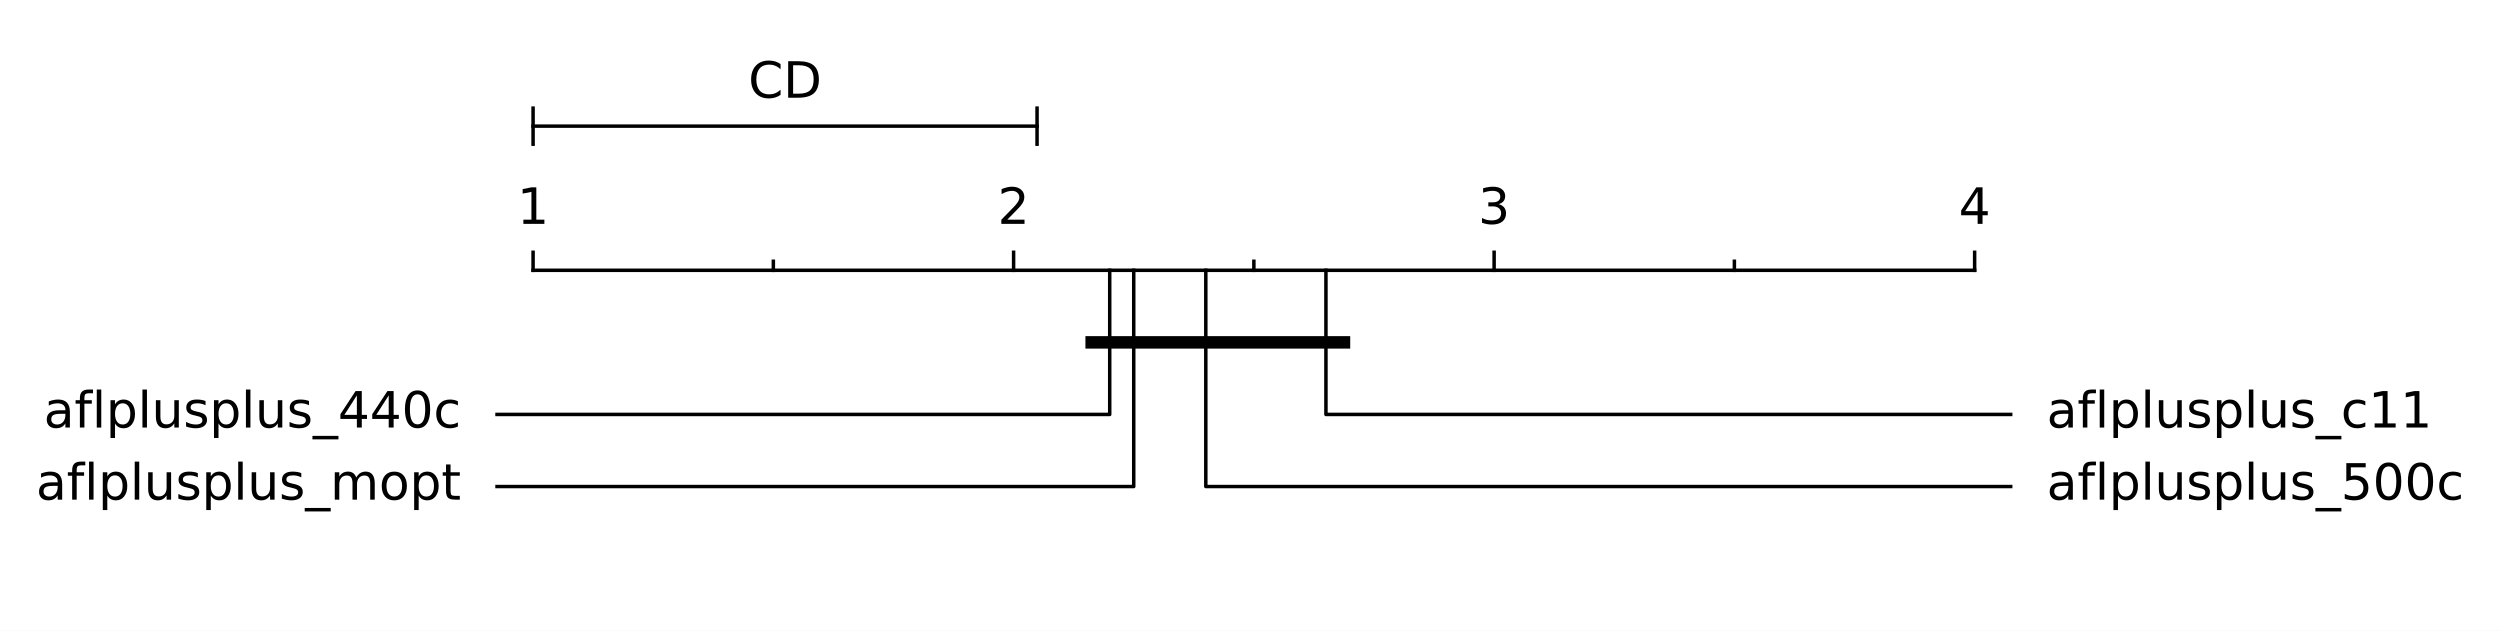
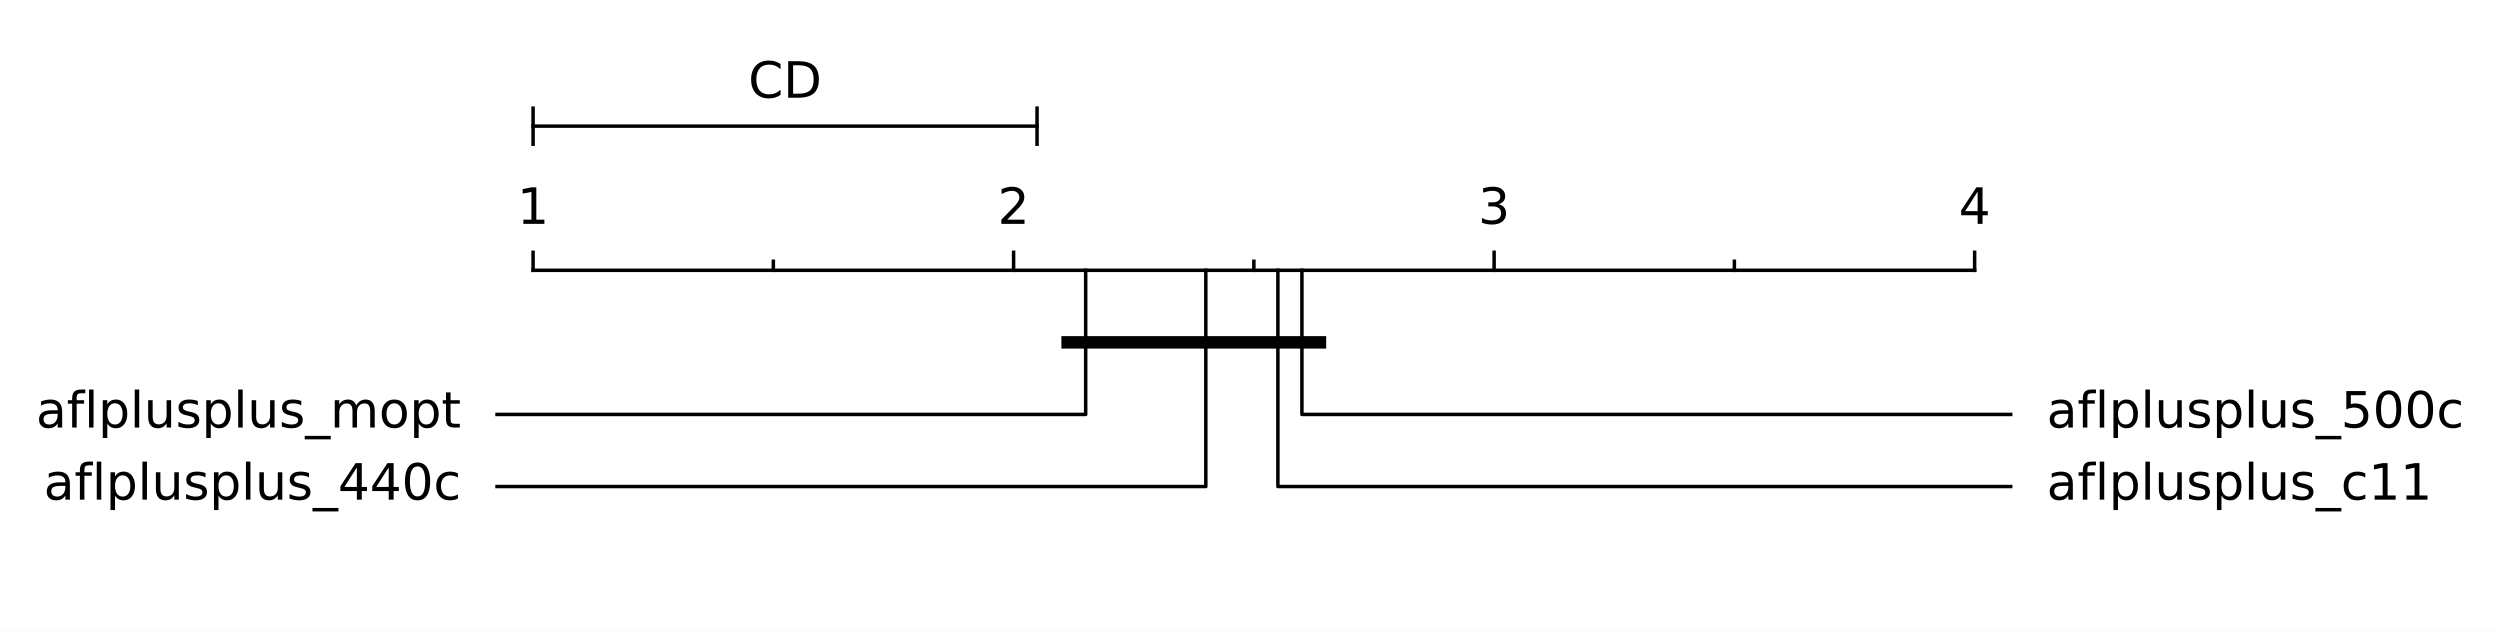
<svg xmlns="http://www.w3.org/2000/svg" xmlns:xlink="http://www.w3.org/1999/xlink" width="499.461pt" height="126pt" viewBox="0 0 499.461 126" version="1.1">
  <defs>
    <style type="text/css">*{stroke-linejoin: round; stroke-linecap: butt}</style>
  </defs>
  <g id="figure_1">
    <g id="patch_1">
      <path d="M 0 126  L 499.461 126  L 499.461 0  L 0 0  z " style="fill: #ffffff" />
    </g>
    <g id="axes_1">
      <g id="line2d_1">
-         <path d="M 34.502 7.2  L 466.502 118.8  " clip-path="url(#p030c149989)" style="fill: none; stroke: #ffffff; stroke-width: 1.5; stroke-linecap: square" />
+         <path d="M 34.502 7.2  L 466.502 118.8  " clip-path="url(#p42a8b08d6c)" style="fill: none; stroke: #ffffff; stroke-width: 1.5; stroke-linecap: square" />
      </g>
      <g id="line2d_2">
-         <path d="M 106.502 54  L 394.502 54  " clip-path="url(#p030c149989)" style="fill: none; stroke: #000000; stroke-width: 0.7; stroke-linecap: square" />
+         <path d="M 106.502 54  L 394.502 54  " clip-path="url(#p42a8b08d6c)" style="fill: none; stroke: #000000; stroke-width: 0.7; stroke-linecap: square" />
      </g>
      <g id="line2d_3">
-         <path d="M 106.502 50.4  L 106.502 54  " clip-path="url(#p030c149989)" style="fill: none; stroke: #000000; stroke-width: 0.7; stroke-linecap: square" />
+         <path d="M 106.502 50.4  L 106.502 54  " clip-path="url(#p42a8b08d6c)" style="fill: none; stroke: #000000; stroke-width: 0.7; stroke-linecap: square" />
      </g>
      <g id="line2d_4">
-         <path d="M 154.502 52.2  L 154.502 54  " clip-path="url(#p030c149989)" style="fill: none; stroke: #000000; stroke-width: 0.7; stroke-linecap: square" />
+         <path d="M 154.502 52.2  L 154.502 54  " clip-path="url(#p42a8b08d6c)" style="fill: none; stroke: #000000; stroke-width: 0.7; stroke-linecap: square" />
      </g>
      <g id="line2d_5">
-         <path d="M 202.502 50.4  L 202.502 54  " clip-path="url(#p030c149989)" style="fill: none; stroke: #000000; stroke-width: 0.7; stroke-linecap: square" />
+         <path d="M 202.502 50.4  L 202.502 54  " clip-path="url(#p42a8b08d6c)" style="fill: none; stroke: #000000; stroke-width: 0.7; stroke-linecap: square" />
      </g>
      <g id="line2d_6">
-         <path d="M 250.502 52.2  L 250.502 54  " clip-path="url(#p030c149989)" style="fill: none; stroke: #000000; stroke-width: 0.7; stroke-linecap: square" />
+         <path d="M 250.502 52.2  L 250.502 54  " clip-path="url(#p42a8b08d6c)" style="fill: none; stroke: #000000; stroke-width: 0.7; stroke-linecap: square" />
      </g>
      <g id="line2d_7">
-         <path d="M 298.502 50.4  L 298.502 54  " clip-path="url(#p030c149989)" style="fill: none; stroke: #000000; stroke-width: 0.7; stroke-linecap: square" />
+         <path d="M 298.502 50.4  L 298.502 54  " clip-path="url(#p42a8b08d6c)" style="fill: none; stroke: #000000; stroke-width: 0.7; stroke-linecap: square" />
      </g>
      <g id="line2d_8">
-         <path d="M 346.502 52.2  L 346.502 54  " clip-path="url(#p030c149989)" style="fill: none; stroke: #000000; stroke-width: 0.7; stroke-linecap: square" />
+         <path d="M 346.502 52.2  L 346.502 54  " clip-path="url(#p42a8b08d6c)" style="fill: none; stroke: #000000; stroke-width: 0.7; stroke-linecap: square" />
      </g>
      <g id="line2d_9">
-         <path d="M 394.502 50.4  L 394.502 54  " clip-path="url(#p030c149989)" style="fill: none; stroke: #000000; stroke-width: 0.7; stroke-linecap: square" />
+         <path d="M 394.502 50.4  L 394.502 54  " clip-path="url(#p42a8b08d6c)" style="fill: none; stroke: #000000; stroke-width: 0.7; stroke-linecap: square" />
      </g>
      <g id="line2d_10">
-         <path d="M 221.702 54  L 221.702 82.8  L 99.302 82.8  " clip-path="url(#p030c149989)" style="fill: none; stroke: #000000; stroke-width: 0.7; stroke-linecap: square" />
+         <path d="M 216.902 54  L 216.902 82.8  L 99.302 82.8  " clip-path="url(#p42a8b08d6c)" style="fill: none; stroke: #000000; stroke-width: 0.7; stroke-linecap: square" />
      </g>
      <g id="line2d_11">
-         <path d="M 226.502 54  L 226.502 97.2  L 99.302 97.2  " clip-path="url(#p030c149989)" style="fill: none; stroke: #000000; stroke-width: 0.7; stroke-linecap: square" />
+         <path d="M 240.902 54  L 240.902 97.2  L 99.302 97.2  " clip-path="url(#p42a8b08d6c)" style="fill: none; stroke: #000000; stroke-width: 0.7; stroke-linecap: square" />
      </g>
      <g id="line2d_12">
-         <path d="M 240.902 54  L 240.902 97.2  L 401.702 97.2  " clip-path="url(#p030c149989)" style="fill: none; stroke: #000000; stroke-width: 0.7; stroke-linecap: square" />
+         <path d="M 255.302 54  L 255.302 97.2  L 401.702 97.2  " clip-path="url(#p42a8b08d6c)" style="fill: none; stroke: #000000; stroke-width: 0.7; stroke-linecap: square" />
      </g>
      <g id="line2d_13">
-         <path d="M 264.902 54  L 264.902 82.8  L 401.702 82.8  " clip-path="url(#p030c149989)" style="fill: none; stroke: #000000; stroke-width: 0.7; stroke-linecap: square" />
+         <path d="M 260.102 54  L 260.102 82.8  L 401.702 82.8  " clip-path="url(#p42a8b08d6c)" style="fill: none; stroke: #000000; stroke-width: 0.7; stroke-linecap: square" />
      </g>
      <g id="line2d_14">
-         <path d="M 106.502 25.2  L 207.187 25.2  " clip-path="url(#p030c149989)" style="fill: none; stroke: #000000; stroke-width: 0.7; stroke-linecap: square" />
+         <path d="M 106.502 25.2  L 207.187 25.2  " clip-path="url(#p42a8b08d6c)" style="fill: none; stroke: #000000; stroke-width: 0.7; stroke-linecap: square" />
      </g>
      <g id="line2d_15">
-         <path d="M 106.502 28.8  L 106.502 21.6  " clip-path="url(#p030c149989)" style="fill: none; stroke: #000000; stroke-width: 0.7; stroke-linecap: square" />
+         <path d="M 106.502 28.8  L 106.502 21.6  " clip-path="url(#p42a8b08d6c)" style="fill: none; stroke: #000000; stroke-width: 0.7; stroke-linecap: square" />
      </g>
      <g id="line2d_16">
-         <path d="M 207.187 28.8  L 207.187 21.6  " clip-path="url(#p030c149989)" style="fill: none; stroke: #000000; stroke-width: 0.7; stroke-linecap: square" />
+         <path d="M 207.187 28.8  L 207.187 21.6  " clip-path="url(#p42a8b08d6c)" style="fill: none; stroke: #000000; stroke-width: 0.7; stroke-linecap: square" />
      </g>
      <g id="line2d_17">
-         <path d="M 218.102 68.4  L 268.502 68.4  " clip-path="url(#p030c149989)" style="fill: none; stroke: #000000; stroke-width: 2.5; stroke-linecap: square" />
+         <path d="M 213.302 68.4  L 263.702 68.4  " clip-path="url(#p42a8b08d6c)" style="fill: none; stroke: #000000; stroke-width: 2.5; stroke-linecap: square" />
      </g>
      <g id="text_1">
        <g transform="translate(103.3203 44.72031) scale(0.1 -0.1)">
          <defs>
            <path id="DejaVuSans-31" d="M 794 531  L 1825 531  L 1825 4091  L 703 3866  L 703 4441  L 1819 4666  L 2450 4666  L 2450 531  L 3481 531  L 3481 0  L 794 0  L 794 531  z " transform="scale(0.015625)" />
          </defs>
          <use xlink:href="#DejaVuSans-31" />
        </g>
      </g>
      <g id="text_2">
        <g transform="translate(199.3203 44.72031) scale(0.1 -0.1)">
          <defs>
            <path id="DejaVuSans-32" d="M 1228 531  L 3431 531  L 3431 0  L 469 0  L 469 531  Q 828 903 1448 1529  Q 2069 2156 2228 2338  Q 2531 2678 2651 2914  Q 2772 3150 2772 3378  Q 2772 3750 2511 3984  Q 2250 4219 1831 4219  Q 1534 4219 1204 4116  Q 875 4013 500 3803  L 500 4441  Q 881 4594 1212 4672  Q 1544 4750 1819 4750  Q 2544 4750 2975 4387  Q 3406 4025 3406 3419  Q 3406 3131 3298 2873  Q 3191 2616 2906 2266  Q 2828 2175 2409 1742  Q 1991 1309 1228 531  z " transform="scale(0.015625)" />
          </defs>
          <use xlink:href="#DejaVuSans-32" />
        </g>
      </g>
      <g id="text_3">
        <g transform="translate(295.3203 44.72031) scale(0.1 -0.1)">
          <defs>
            <path id="DejaVuSans-33" d="M 2597 2516  Q 3050 2419 3304 2112  Q 3559 1806 3559 1356  Q 3559 666 3084 287  Q 2609 -91 1734 -91  Q 1441 -91 1130 -33  Q 819 25 488 141  L 488 750  Q 750 597 1062 519  Q 1375 441 1716 441  Q 2309 441 2620 675  Q 2931 909 2931 1356  Q 2931 1769 2642 2001  Q 2353 2234 1838 2234  L 1294 2234  L 1294 2753  L 1863 2753  Q 2328 2753 2575 2939  Q 2822 3125 2822 3475  Q 2822 3834 2567 4026  Q 2313 4219 1838 4219  Q 1578 4219 1281 4162  Q 984 4106 628 3988  L 628 4550  Q 988 4650 1302 4700  Q 1616 4750 1894 4750  Q 2613 4750 3031 4423  Q 3450 4097 3450 3541  Q 3450 3153 3228 2886  Q 3006 2619 2597 2516  z " transform="scale(0.015625)" />
          </defs>
          <use xlink:href="#DejaVuSans-33" />
        </g>
      </g>
      <g id="text_4">
        <g transform="translate(391.3203 44.72031) scale(0.1 -0.1)">
          <defs>
            <path id="DejaVuSans-34" d="M 2419 4116  L 825 1625  L 2419 1625  L 2419 4116  z M 2253 4666  L 3047 4666  L 3047 1625  L 3713 1625  L 3713 1100  L 3047 1100  L 3047 0  L 2419 0  L 2419 1100  L 313 1100  L 313 1709  L 2253 4666  z " transform="scale(0.015625)" />
          </defs>
          <use xlink:href="#DejaVuSans-34" />
        </g>
      </g>
      <g id="text_5">
-         <g transform="translate(8.742188 85.42031) scale(0.1 -0.1)">
+         <g transform="translate(7.2 85.42031) scale(0.1 -0.1)">
          <defs>
            <path id="DejaVuSans-61" d="M 2194 1759  Q 1497 1759 1228 1600  Q 959 1441 959 1056  Q 959 750 1161 570  Q 1363 391 1709 391  Q 2188 391 2477 730  Q 2766 1069 2766 1631  L 2766 1759  L 2194 1759  z M 3341 1997  L 3341 0  L 2766 0  L 2766 531  Q 2569 213 2275 61  Q 1981 -91 1556 -91  Q 1019 -91 701 211  Q 384 513 384 1019  Q 384 1609 779 1909  Q 1175 2209 1959 2209  L 2766 2209  L 2766 2266  Q 2766 2663 2505 2880  Q 2244 3097 1772 3097  Q 1472 3097 1187 3025  Q 903 2953 641 2809  L 641 3341  Q 956 3463 1253 3523  Q 1550 3584 1831 3584  Q 2591 3584 2966 3190  Q 3341 2797 3341 1997  z " transform="scale(0.015625)" />
            <path id="DejaVuSans-66" d="M 2375 4863  L 2375 4384  L 1825 4384  Q 1516 4384 1395 4259  Q 1275 4134 1275 3809  L 1275 3500  L 2222 3500  L 2222 3053  L 1275 3053  L 1275 0  L 697 0  L 697 3053  L 147 3053  L 147 3500  L 697 3500  L 697 3744  Q 697 4328 969 4595  Q 1241 4863 1831 4863  L 2375 4863  z " transform="scale(0.015625)" />
            <path id="DejaVuSans-6c" d="M 603 4863  L 1178 4863  L 1178 0  L 603 0  L 603 4863  z " transform="scale(0.015625)" />
            <path id="DejaVuSans-70" d="M 1159 525  L 1159 -1331  L 581 -1331  L 581 3500  L 1159 3500  L 1159 2969  Q 1341 3281 1617 3432  Q 1894 3584 2278 3584  Q 2916 3584 3314 3078  Q 3713 2572 3713 1747  Q 3713 922 3314 415  Q 2916 -91 2278 -91  Q 1894 -91 1617 61  Q 1341 213 1159 525  z M 3116 1747  Q 3116 2381 2855 2742  Q 2594 3103 2138 3103  Q 1681 3103 1420 2742  Q 1159 2381 1159 1747  Q 1159 1113 1420 752  Q 1681 391 2138 391  Q 2594 391 2855 752  Q 3116 1113 3116 1747  z " transform="scale(0.015625)" />
            <path id="DejaVuSans-75" d="M 544 1381  L 544 3500  L 1119 3500  L 1119 1403  Q 1119 906 1312 657  Q 1506 409 1894 409  Q 2359 409 2629 706  Q 2900 1003 2900 1516  L 2900 3500  L 3475 3500  L 3475 0  L 2900 0  L 2900 538  Q 2691 219 2414 64  Q 2138 -91 1772 -91  Q 1169 -91 856 284  Q 544 659 544 1381  z M 1991 3584  L 1991 3584  z " transform="scale(0.015625)" />
            <path id="DejaVuSans-73" d="M 2834 3397  L 2834 2853  Q 2591 2978 2328 3040  Q 2066 3103 1784 3103  Q 1356 3103 1142 2972  Q 928 2841 928 2578  Q 928 2378 1081 2264  Q 1234 2150 1697 2047  L 1894 2003  Q 2506 1872 2764 1633  Q 3022 1394 3022 966  Q 3022 478 2636 193  Q 2250 -91 1575 -91  Q 1294 -91 989 -36  Q 684 19 347 128  L 347 722  Q 666 556 975 473  Q 1284 391 1588 391  Q 1994 391 2212 530  Q 2431 669 2431 922  Q 2431 1156 2273 1281  Q 2116 1406 1581 1522  L 1381 1569  Q 847 1681 609 1914  Q 372 2147 372 2553  Q 372 3047 722 3315  Q 1072 3584 1716 3584  Q 2034 3584 2315 3537  Q 2597 3491 2834 3397  z " transform="scale(0.015625)" />
            <path id="DejaVuSans-5f" d="M 3263 -1063  L 3263 -1509  L -63 -1509  L -63 -1063  L 3263 -1063  z " transform="scale(0.015625)" />
+             <path id="DejaVuSans-6d" d="M 3328 2828  Q 3544 3216 3844 3400  Q 4144 3584 4550 3584  Q 5097 3584 5394 3201  Q 5691 2819 5691 2113  L 5691 0  L 5113 0  L 5113 2094  Q 5113 2597 4934 2840  Q 4756 3084 4391 3084  Q 3944 3084 3684 2787  Q 3425 2491 3425 1978  L 3425 0  L 2847 0  L 2847 2094  Q 2847 2600 2669 2842  Q 2491 3084 2119 3084  Q 1678 3084 1418 2786  Q 1159 2488 1159 1978  L 1159 0  L 581 0  L 581 3500  L 1159 3500  L 1159 2956  Q 1356 3278 1631 3431  Q 1906 3584 2284 3584  Q 2666 3584 2933 3390  Q 3200 3197 3328 2828  z " transform="scale(0.015625)" />
+             <path id="DejaVuSans-6f" d="M 1959 3097  Q 1497 3097 1228 2736  Q 959 2375 959 1747  Q 959 1119 1226 758  Q 1494 397 1959 397  Q 2419 397 2687 759  Q 2956 1122 2956 1747  Q 2956 2369 2687 2733  Q 2419 3097 1959 3097  z M 1959 3584  Q 2709 3584 3137 3096  Q 3566 2609 3566 1747  Q 3566 888 3137 398  Q 2709 -91 1959 -91  Q 1206 -91 779 398  Q 353 888 353 1747  Q 353 2609 779 3096  Q 1206 3584 1959 3584  z " transform="scale(0.015625)" />
+             <path id="DejaVuSans-74" d="M 1172 4494  L 1172 3500  L 2356 3500  L 2356 3053  L 1172 3053  L 1172 1153  Q 1172 725 1289 603  Q 1406 481 1766 481  L 2356 481  L 2356 0  L 1766 0  Q 1100 0 847 248  Q 594 497 594 1153  L 594 3053  L 172 3053  L 172 3500  L 594 3500  L 594 4494  L 1172 4494  z " transform="scale(0.015625)" />
+           </defs>
+           <use xlink:href="#DejaVuSans-61" />
+           <use xlink:href="#DejaVuSans-66" transform="translate(61.2793 0)" />
+           <use xlink:href="#DejaVuSans-6c" transform="translate(96.48438 0)" />
+           <use xlink:href="#DejaVuSans-70" transform="translate(124.2676 0)" />
+           <use xlink:href="#DejaVuSans-6c" transform="translate(187.7441 0)" />
+           <use xlink:href="#DejaVuSans-75" transform="translate(215.5273 0)" />
+           <use xlink:href="#DejaVuSans-73" transform="translate(278.9062 0)" />
+           <use xlink:href="#DejaVuSans-70" transform="translate(331.0059 0)" />
+           <use xlink:href="#DejaVuSans-6c" transform="translate(394.4824 0)" />
+           <use xlink:href="#DejaVuSans-75" transform="translate(422.2656 0)" />
+           <use xlink:href="#DejaVuSans-73" transform="translate(485.6445 0)" />
+           <use xlink:href="#DejaVuSans-5f" transform="translate(537.7441 0)" />
+           <use xlink:href="#DejaVuSans-6d" transform="translate(587.7441 0)" />
+           <use xlink:href="#DejaVuSans-6f" transform="translate(685.1562 0)" />
+           <use xlink:href="#DejaVuSans-70" transform="translate(746.3379 0)" />
+           <use xlink:href="#DejaVuSans-74" transform="translate(809.8145 0)" />
+         </g>
+       </g>
+       <g id="text_6">
+         <g transform="translate(8.742188 99.82031) scale(0.1 -0.1)">
+           <defs>
            <path id="DejaVuSans-30" d="M 2034 4250  Q 1547 4250 1301 3770  Q 1056 3291 1056 2328  Q 1056 1369 1301 889  Q 1547 409 2034 409  Q 2525 409 2770 889  Q 3016 1369 3016 2328  Q 3016 3291 2770 3770  Q 2525 4250 2034 4250  z M 2034 4750  Q 2819 4750 3233 4129  Q 3647 3509 3647 2328  Q 3647 1150 3233 529  Q 2819 -91 2034 -91  Q 1250 -91 836 529  Q 422 1150 422 2328  Q 422 3509 836 4129  Q 1250 4750 2034 4750  z " transform="scale(0.015625)" />
            <path id="DejaVuSans-63" d="M 3122 3366  L 3122 2828  Q 2878 2963 2633 3030  Q 2388 3097 2138 3097  Q 1578 3097 1268 2742  Q 959 2388 959 1747  Q 959 1106 1268 751  Q 1578 397 2138 397  Q 2388 397 2633 464  Q 2878 531 3122 666  L 3122 134  Q 2881 22 2623 -34  Q 2366 -91 2075 -91  Q 1284 -91 818 406  Q 353 903 353 1747  Q 353 2603 823 3093  Q 1294 3584 2113 3584  Q 2378 3584 2631 3529  Q 2884 3475 3122 3366  z " transform="scale(0.015625)" />
          </defs>
          <use xlink:href="#DejaVuSans-61" />
          <use xlink:href="#DejaVuSans-66" transform="translate(61.2793 0)" />
          <use xlink:href="#DejaVuSans-6c" transform="translate(96.48438 0)" />
          <use xlink:href="#DejaVuSans-70" transform="translate(124.2676 0)" />
          <use xlink:href="#DejaVuSans-6c" transform="translate(187.7441 0)" />
          <use xlink:href="#DejaVuSans-75" transform="translate(215.5273 0)" />
          <use xlink:href="#DejaVuSans-73" transform="translate(278.9062 0)" />
          <use xlink:href="#DejaVuSans-70" transform="translate(331.0059 0)" />
          <use xlink:href="#DejaVuSans-6c" transform="translate(394.4824 0)" />
          <use xlink:href="#DejaVuSans-75" transform="translate(422.2656 0)" />
          <use xlink:href="#DejaVuSans-73" transform="translate(485.6445 0)" />
          <use xlink:href="#DejaVuSans-5f" transform="translate(537.7441 0)" />
          <use xlink:href="#DejaVuSans-34" transform="translate(587.7441 0)" />
          <use xlink:href="#DejaVuSans-34" transform="translate(651.3672 0)" />
          <use xlink:href="#DejaVuSans-30" transform="translate(714.9902 0)" />
          <use xlink:href="#DejaVuSans-63" transform="translate(778.6133 0)" />
        </g>
      </g>
-       <g id="text_6">
-         <g transform="translate(7.2 99.82031) scale(0.1 -0.1)">
-           <defs>
-             <path id="DejaVuSans-6d" d="M 3328 2828  Q 3544 3216 3844 3400  Q 4144 3584 4550 3584  Q 5097 3584 5394 3201  Q 5691 2819 5691 2113  L 5691 0  L 5113 0  L 5113 2094  Q 5113 2597 4934 2840  Q 4756 3084 4391 3084  Q 3944 3084 3684 2787  Q 3425 2491 3425 1978  L 3425 0  L 2847 0  L 2847 2094  Q 2847 2600 2669 2842  Q 2491 3084 2119 3084  Q 1678 3084 1418 2786  Q 1159 2488 1159 1978  L 1159 0  L 581 0  L 581 3500  L 1159 3500  L 1159 2956  Q 1356 3278 1631 3431  Q 1906 3584 2284 3584  Q 2666 3584 2933 3390  Q 3200 3197 3328 2828  z " transform="scale(0.015625)" />
-             <path id="DejaVuSans-6f" d="M 1959 3097  Q 1497 3097 1228 2736  Q 959 2375 959 1747  Q 959 1119 1226 758  Q 1494 397 1959 397  Q 2419 397 2687 759  Q 2956 1122 2956 1747  Q 2956 2369 2687 2733  Q 2419 3097 1959 3097  z M 1959 3584  Q 2709 3584 3137 3096  Q 3566 2609 3566 1747  Q 3566 888 3137 398  Q 2709 -91 1959 -91  Q 1206 -91 779 398  Q 353 888 353 1747  Q 353 2609 779 3096  Q 1206 3584 1959 3584  z " transform="scale(0.015625)" />
-             <path id="DejaVuSans-74" d="M 1172 4494  L 1172 3500  L 2356 3500  L 2356 3053  L 1172 3053  L 1172 1153  Q 1172 725 1289 603  Q 1406 481 1766 481  L 2356 481  L 2356 0  L 1766 0  Q 1100 0 847 248  Q 594 497 594 1153  L 594 3053  L 172 3053  L 172 3500  L 594 3500  L 594 4494  L 1172 4494  z " transform="scale(0.015625)" />
-           </defs>
-           <use xlink:href="#DejaVuSans-61" />
-           <use xlink:href="#DejaVuSans-66" transform="translate(61.2793 0)" />
-           <use xlink:href="#DejaVuSans-6c" transform="translate(96.48438 0)" />
-           <use xlink:href="#DejaVuSans-70" transform="translate(124.2676 0)" />
-           <use xlink:href="#DejaVuSans-6c" transform="translate(187.7441 0)" />
-           <use xlink:href="#DejaVuSans-75" transform="translate(215.5273 0)" />
-           <use xlink:href="#DejaVuSans-73" transform="translate(278.9062 0)" />
-           <use xlink:href="#DejaVuSans-70" transform="translate(331.0059 0)" />
-           <use xlink:href="#DejaVuSans-6c" transform="translate(394.4824 0)" />
-           <use xlink:href="#DejaVuSans-75" transform="translate(422.2656 0)" />
-           <use xlink:href="#DejaVuSans-73" transform="translate(485.6445 0)" />
-           <use xlink:href="#DejaVuSans-5f" transform="translate(537.7441 0)" />
-           <use xlink:href="#DejaVuSans-6d" transform="translate(587.7441 0)" />
-           <use xlink:href="#DejaVuSans-6f" transform="translate(685.1562 0)" />
-           <use xlink:href="#DejaVuSans-70" transform="translate(746.3379 0)" />
-           <use xlink:href="#DejaVuSans-74" transform="translate(809.8145 0)" />
-         </g>
-       </g>
      <g id="text_7">
        <g transform="translate(408.9016 99.82031) scale(0.1 -0.1)">
+           <use xlink:href="#DejaVuSans-61" />
+           <use xlink:href="#DejaVuSans-66" transform="translate(61.2793 0)" />
+           <use xlink:href="#DejaVuSans-6c" transform="translate(96.48438 0)" />
+           <use xlink:href="#DejaVuSans-70" transform="translate(124.2676 0)" />
+           <use xlink:href="#DejaVuSans-6c" transform="translate(187.7441 0)" />
+           <use xlink:href="#DejaVuSans-75" transform="translate(215.5273 0)" />
+           <use xlink:href="#DejaVuSans-73" transform="translate(278.9062 0)" />
+           <use xlink:href="#DejaVuSans-70" transform="translate(331.0059 0)" />
+           <use xlink:href="#DejaVuSans-6c" transform="translate(394.4824 0)" />
+           <use xlink:href="#DejaVuSans-75" transform="translate(422.2656 0)" />
+           <use xlink:href="#DejaVuSans-73" transform="translate(485.6445 0)" />
+           <use xlink:href="#DejaVuSans-5f" transform="translate(537.7441 0)" />
+           <use xlink:href="#DejaVuSans-63" transform="translate(587.7441 0)" />
+           <use xlink:href="#DejaVuSans-31" transform="translate(642.7246 0)" />
+           <use xlink:href="#DejaVuSans-31" transform="translate(706.3477 0)" />
+         </g>
+       </g>
+       <g id="text_8">
+         <g transform="translate(408.9016 85.42031) scale(0.1 -0.1)">
          <defs>
            <path id="DejaVuSans-35" d="M 691 4666  L 3169 4666  L 3169 4134  L 1269 4134  L 1269 2991  Q 1406 3038 1543 3061  Q 1681 3084 1819 3084  Q 2600 3084 3056 2656  Q 3513 2228 3513 1497  Q 3513 744 3044 326  Q 2575 -91 1722 -91  Q 1428 -91 1123 -41  Q 819 9 494 109  L 494 744  Q 775 591 1075 516  Q 1375 441 1709 441  Q 2250 441 2565 725  Q 2881 1009 2881 1497  Q 2881 1984 2565 2268  Q 2250 2553 1709 2553  Q 1456 2553 1204 2497  Q 953 2441 691 2322  L 691 4666  z " transform="scale(0.015625)" />
          </defs>
          <use xlink:href="#DejaVuSans-61" />
          <use xlink:href="#DejaVuSans-66" transform="translate(61.2793 0)" />
          <use xlink:href="#DejaVuSans-6c" transform="translate(96.48438 0)" />
          <use xlink:href="#DejaVuSans-70" transform="translate(124.2676 0)" />
          <use xlink:href="#DejaVuSans-6c" transform="translate(187.7441 0)" />
          <use xlink:href="#DejaVuSans-75" transform="translate(215.5273 0)" />
          <use xlink:href="#DejaVuSans-73" transform="translate(278.9062 0)" />
          <use xlink:href="#DejaVuSans-70" transform="translate(331.0059 0)" />
          <use xlink:href="#DejaVuSans-6c" transform="translate(394.4824 0)" />
          <use xlink:href="#DejaVuSans-75" transform="translate(422.2656 0)" />
          <use xlink:href="#DejaVuSans-73" transform="translate(485.6445 0)" />
          <use xlink:href="#DejaVuSans-5f" transform="translate(537.7441 0)" />
          <use xlink:href="#DejaVuSans-35" transform="translate(587.7441 0)" />
          <use xlink:href="#DejaVuSans-30" transform="translate(651.3672 0)" />
          <use xlink:href="#DejaVuSans-30" transform="translate(714.9902 0)" />
          <use xlink:href="#DejaVuSans-63" transform="translate(778.6133 0)" />
        </g>
      </g>
-       <g id="text_8">
-         <g transform="translate(408.9016 85.42031) scale(0.1 -0.1)">
-           <use xlink:href="#DejaVuSans-61" />
-           <use xlink:href="#DejaVuSans-66" transform="translate(61.2793 0)" />
-           <use xlink:href="#DejaVuSans-6c" transform="translate(96.48438 0)" />
-           <use xlink:href="#DejaVuSans-70" transform="translate(124.2676 0)" />
-           <use xlink:href="#DejaVuSans-6c" transform="translate(187.7441 0)" />
-           <use xlink:href="#DejaVuSans-75" transform="translate(215.5273 0)" />
-           <use xlink:href="#DejaVuSans-73" transform="translate(278.9062 0)" />
-           <use xlink:href="#DejaVuSans-70" transform="translate(331.0059 0)" />
-           <use xlink:href="#DejaVuSans-6c" transform="translate(394.4824 0)" />
-           <use xlink:href="#DejaVuSans-75" transform="translate(422.2656 0)" />
-           <use xlink:href="#DejaVuSans-73" transform="translate(485.6445 0)" />
-           <use xlink:href="#DejaVuSans-5f" transform="translate(537.7441 0)" />
-           <use xlink:href="#DejaVuSans-63" transform="translate(587.7441 0)" />
-           <use xlink:href="#DejaVuSans-31" transform="translate(642.7246 0)" />
-           <use xlink:href="#DejaVuSans-31" transform="translate(706.3477 0)" />
-         </g>
-       </g>
      <g id="text_9">
        <g transform="translate(149.5027 19.52031) scale(0.1 -0.1)">
          <defs>
            <path id="DejaVuSans-43" d="M 4122 4306  L 4122 3641  Q 3803 3938 3442 4084  Q 3081 4231 2675 4231  Q 1875 4231 1450 3742  Q 1025 3253 1025 2328  Q 1025 1406 1450 917  Q 1875 428 2675 428  Q 3081 428 3442 575  Q 3803 722 4122 1019  L 4122 359  Q 3791 134 3420 21  Q 3050 -91 2638 -91  Q 1578 -91 968 557  Q 359 1206 359 2328  Q 359 3453 968 4101  Q 1578 4750 2638 4750  Q 3056 4750 3426 4639  Q 3797 4528 4122 4306  z " transform="scale(0.015625)" />
            <path id="DejaVuSans-44" d="M 1259 4147  L 1259 519  L 2022 519  Q 2988 519 3436 956  Q 3884 1394 3884 2338  Q 3884 3275 3436 3711  Q 2988 4147 2022 4147  L 1259 4147  z M 628 4666  L 1925 4666  Q 3281 4666 3915 4102  Q 4550 3538 4550 2338  Q 4550 1131 3912 565  Q 3275 0 1925 0  L 628 0  L 628 4666  z " transform="scale(0.015625)" />
          </defs>
          <use xlink:href="#DejaVuSans-43" />
          <use xlink:href="#DejaVuSans-44" transform="translate(69.82422 0)" />
        </g>
      </g>
    </g>
  </g>
  <defs>
-     <clipPath id="p030c149989">
+     <clipPath id="p42a8b08d6c">
      <rect x="34.502" y="7.2" width="432" height="111.6" />
    </clipPath>
  </defs>
</svg>
